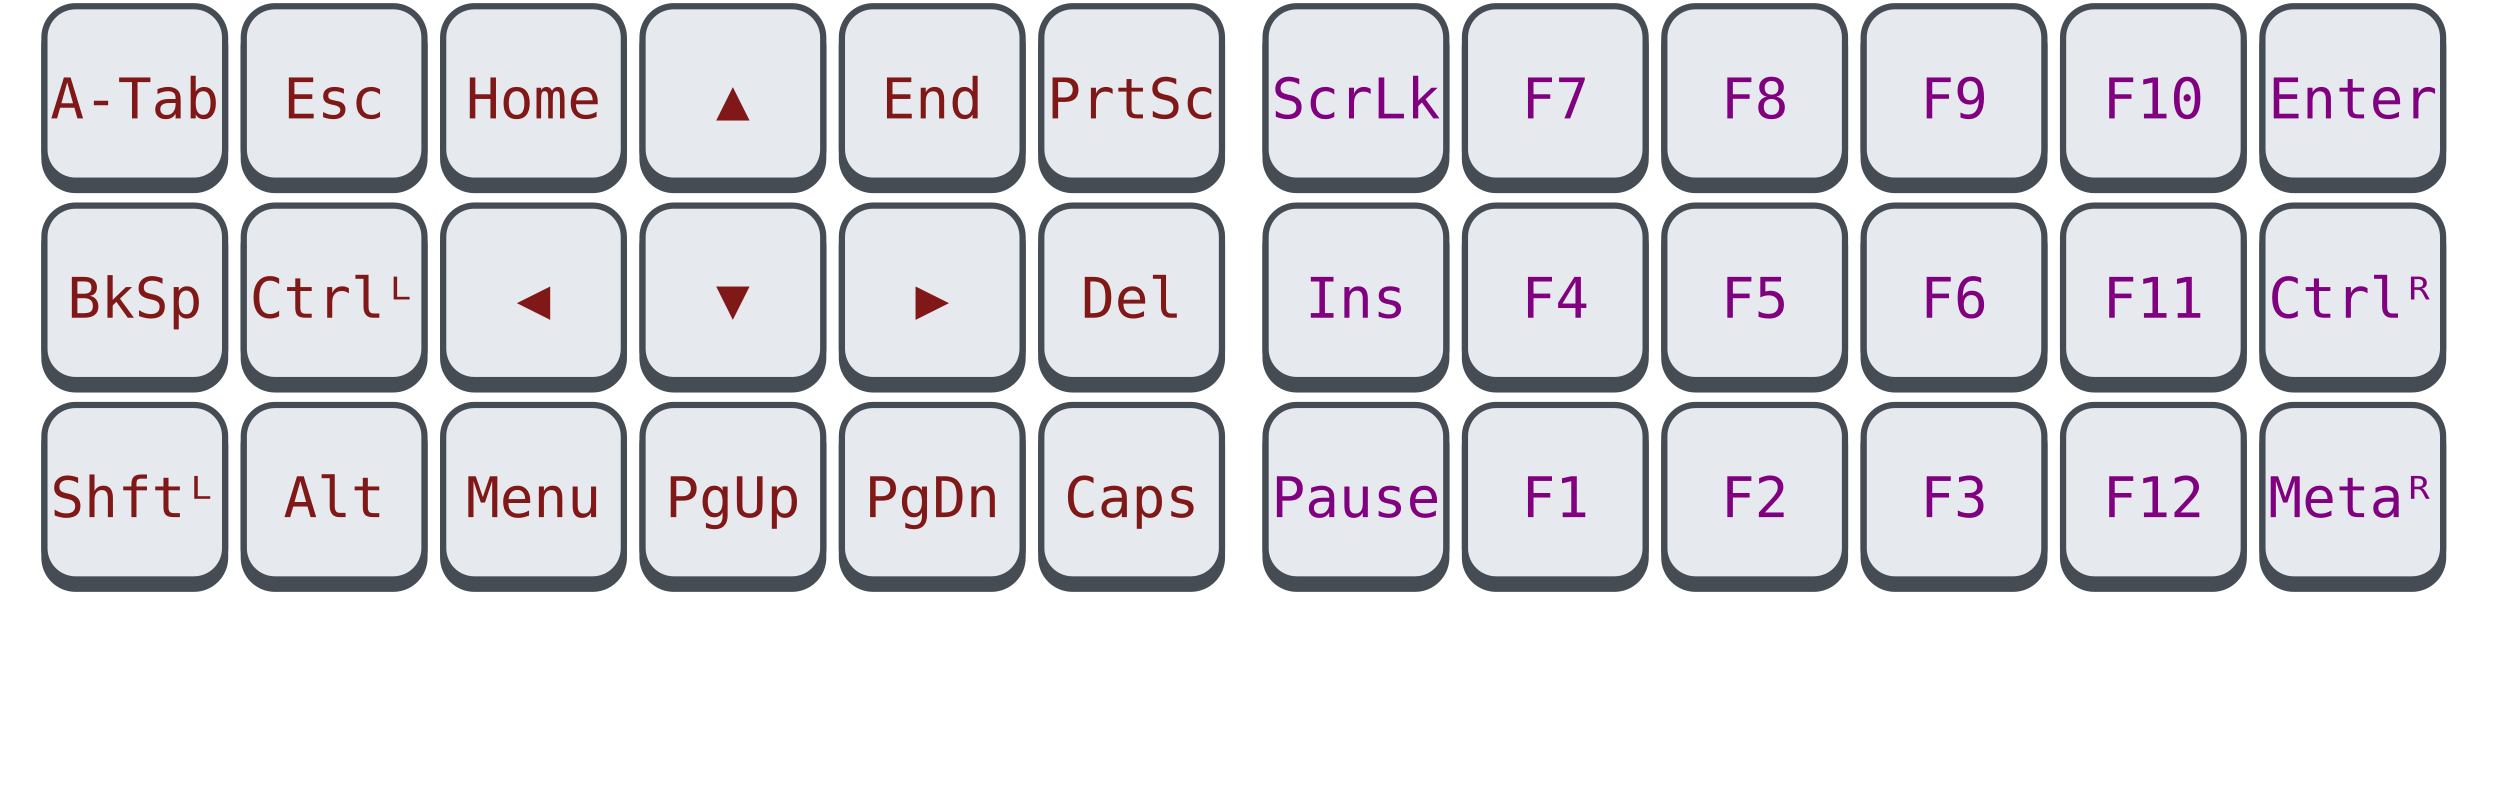
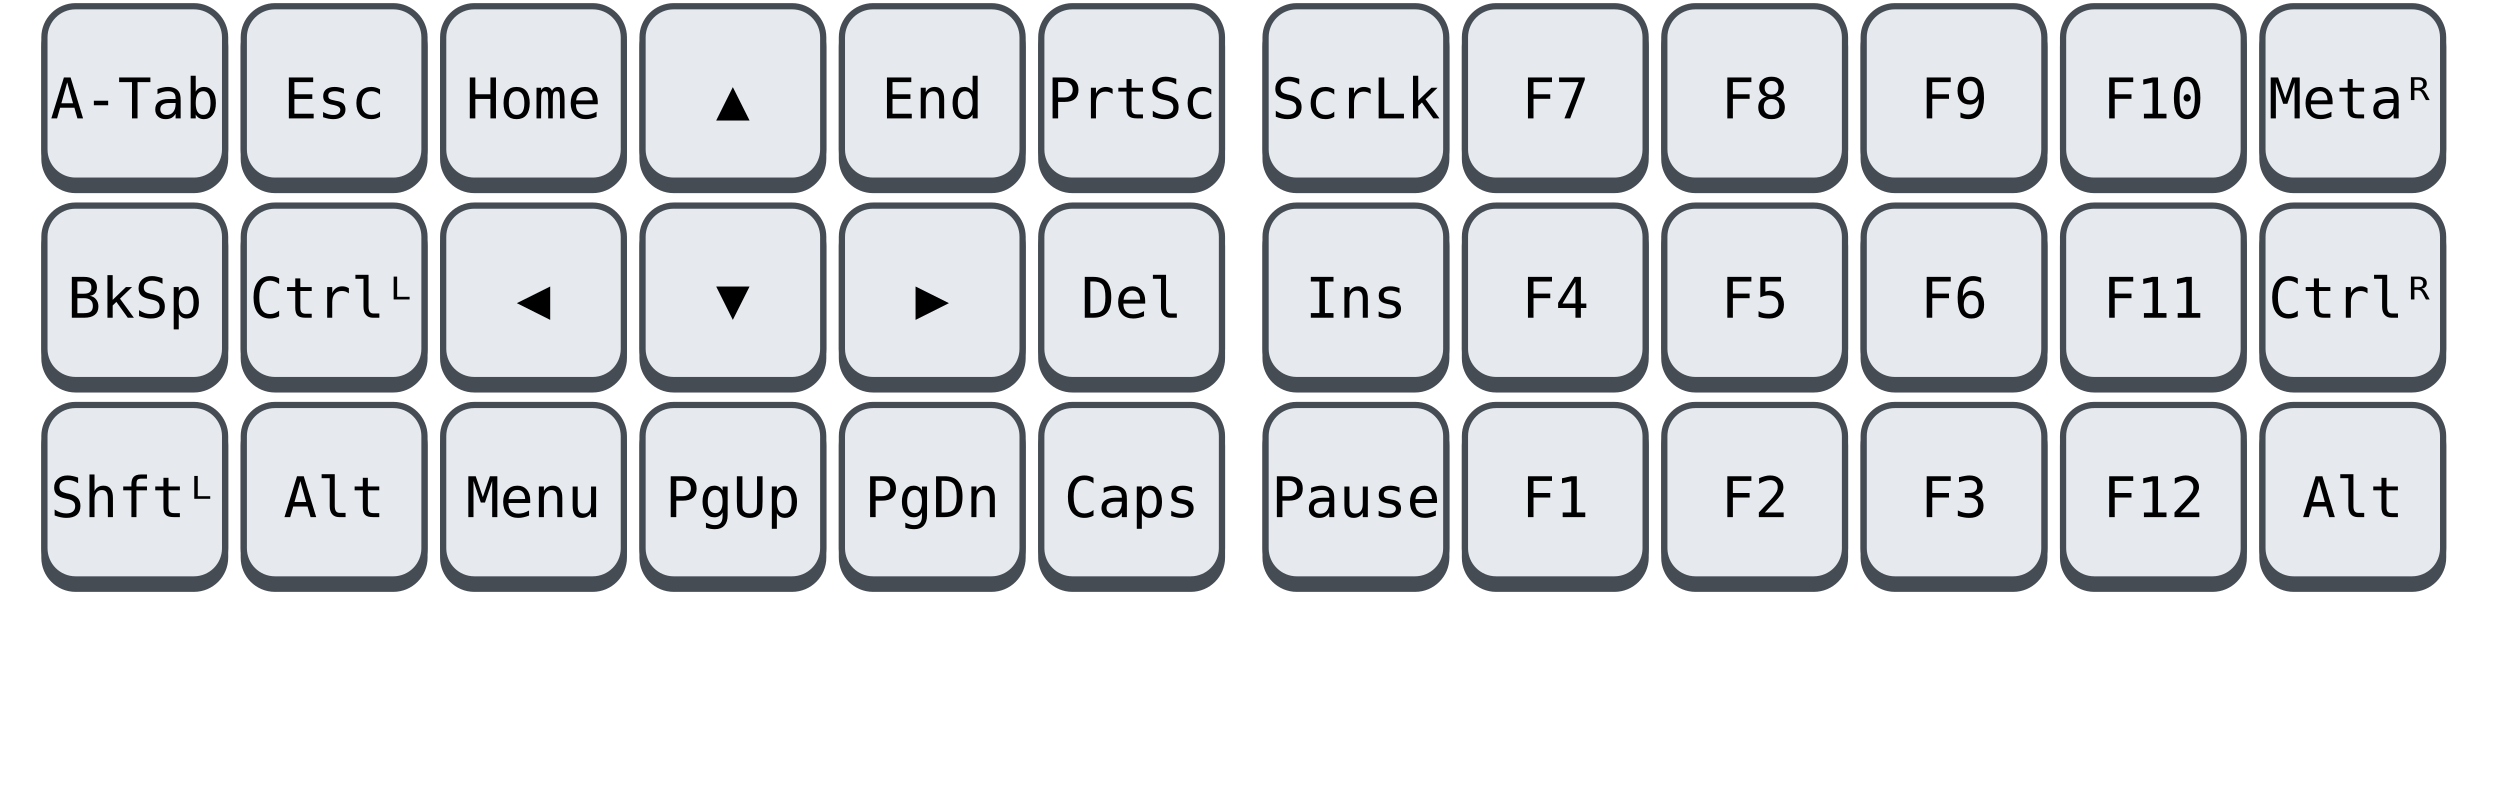
<svg xmlns="http://www.w3.org/2000/svg" width="784" height="254" version="1.1" viewBox="-1 -1 390 130">
  <defs>
    <style type="text/css">
text { font-size: 9px; text-anchor: middle; font-family: monospace; }
.mod { font-weight: bold; }
.dbl { font-style: italic; }
.c0 { transform: translate(15px, 0); }
.c1 { transform: translate(47px, 0); }
.c2 { transform: translate(79px, 0); }
.c3 { transform: translate(111px, 0); }
.c4 { transform: translate(143px, 0); }
.c5 { transform: translate(175px, 0); }
.r0 { transform: translate(0, 18px); }
.r1 { transform: translate(0, 50px); }
.r2 { transform: translate(0, 82px); }
.r3 { transform: translate(0, 114px); }
.tiny { font-size: 7px; }
.tiny text { font-size: 7px; }
.big {
  font-size: 14px;
}

.active rect {
  stroke: "#E6EAEF";
  fill: "#454C54";
- }
- .navsuper {
-   fill: #801818;
- }
- .superfn {
-   fill: #800080;
}

</style>
    <g id="key">
      <rect width="29" height="28" ry="5" x="0.5" y="1.5" fill="#454C54" stroke="#454C54" stroke-width="1px" />
      <rect width="29" height="28" ry="5" x="0.5" fill="#E6EAEF" stroke="#454C54" stroke-width="1px" />
    </g>
    <g id="3x1">
      <use href="#key" x="0" y="0" />
      <use href="#key" x="32" y="0" />
      <use href="#key" x="64" y="0" />
    </g>
    <g id="6x1">
      <use href="#3x1" x="0" y="0" />
      <use href="#3x1" x="96" y="0" />
    </g>
    <g id="left">
      <use href="#6x1" x="0" y="0" />
      <use href="#6x1" x="0" y="32" />
      <use href="#6x1" x="0" y="64" />
    </g>
    <g id="right">
      <use href="#6x1" x="0" y="0" />
      <use href="#6x1" x="0" y="32" />
      <use href="#6x1" x="0" y="64" />
    </g>
  </defs>
  <g class="kb" id="left-keyboard">
    <use href="#left" />
-     <g class="r0 navsuper">
+     <g class="r0">
      <text class="c0">A-Tab</text>
      <text class="c1">Esc</text>
      <text class="c2">Home</text>
      <text class="c3">▲</text>
      <text class="c4">End</text>
      <text class="c5">PrtSc</text>
    </g>
-     <g class="r1 navsuper">
+     <g class="r1">
      <text class="c0">BkSp</text>
      <text class="c1">Ctrlᴸ</text>
      <text class="c2">◀</text>
      <text class="c3">▼</text>
      <text class="c4">▶</text>
      <text class="c5">Del</text>
    </g>
-     <g class="r2 navsuper">
+     <g class="r2">
      <text class="c0">Shftᴸ</text>
      <text class="c1">Alt</text>
      <text class="c2">Menu</text>
      <text class="c3">PgUp</text>
      <text class="c4">PgDn</text>
      <text class="c5">Caps</text>
    </g>
  </g>
  <g class="kb" id="right-keyboard" transform="translate(196, 0)">
    <use href="#right" />
-     <g class="r0 superfn">
+     <g class="r0">
      <text class="c0">ScrLk</text>
      <text class="c1">F7</text>
      <text class="c2">F8</text>
      <text class="c3">F9</text>
      <text class="c4">F10</text>
-       <text class="c5">Enter</text>
+       <text class="c5">Metaᴿ</text>
    </g>
-     <g class="r1 superfn">
+     <g class="r1">
      <text class="c0">Ins</text>
      <text class="c1">F4</text>
      <text class="c2">F5</text>
      <text class="c3">F6</text>
      <text class="c4">F11</text>
      <text class="c5">Ctrlᴿ</text>
    </g>
-     <g class="r2 superfn">
+     <g class="r2">
      <text class="c0">Pause</text>
      <text class="c1">F1</text>
      <text class="c2">F2</text>
      <text class="c3">F3</text>
      <text class="c4">F12</text>
-       <text class="c5">Metaᴿ</text>
+       <text class="c5">Alt</text>
    </g>
  </g>
</svg>
